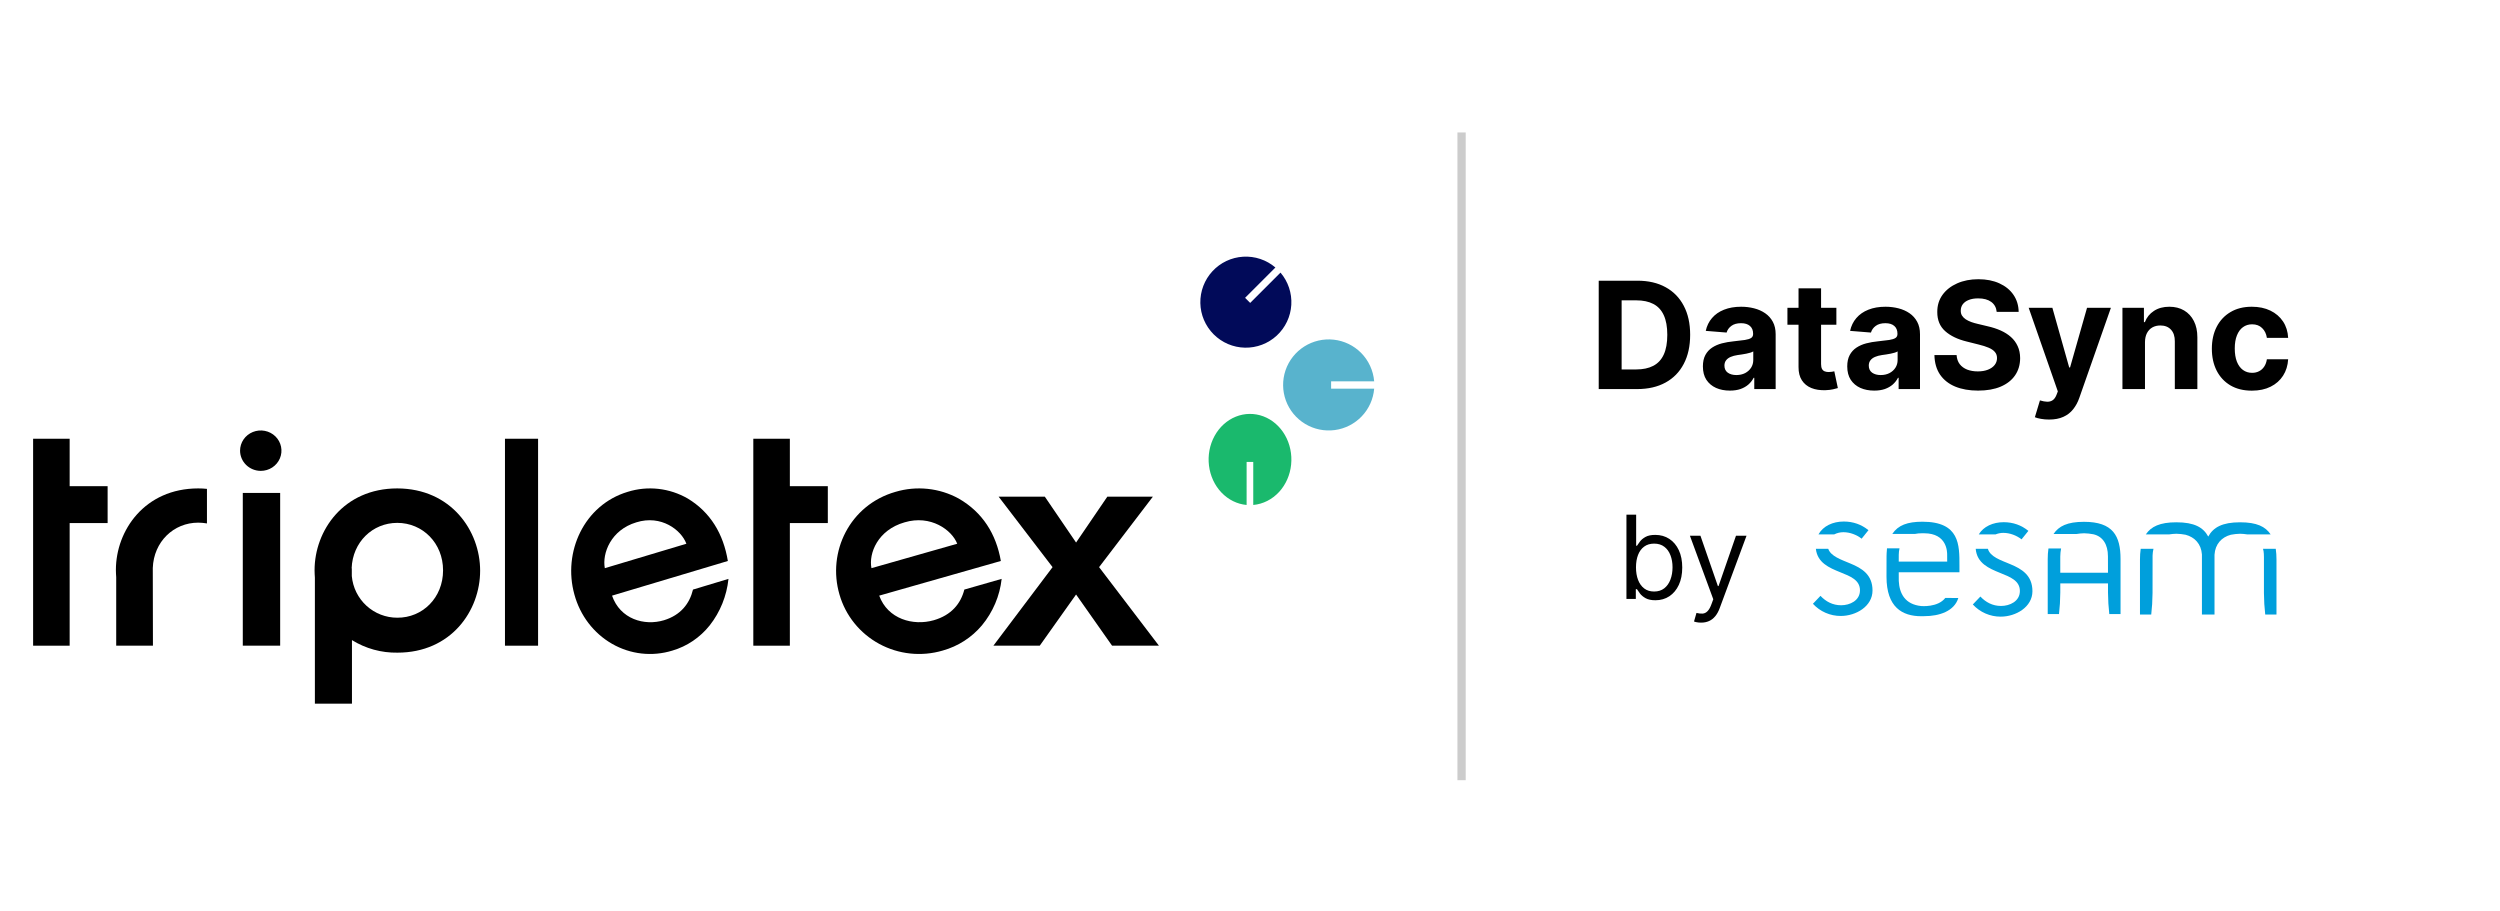
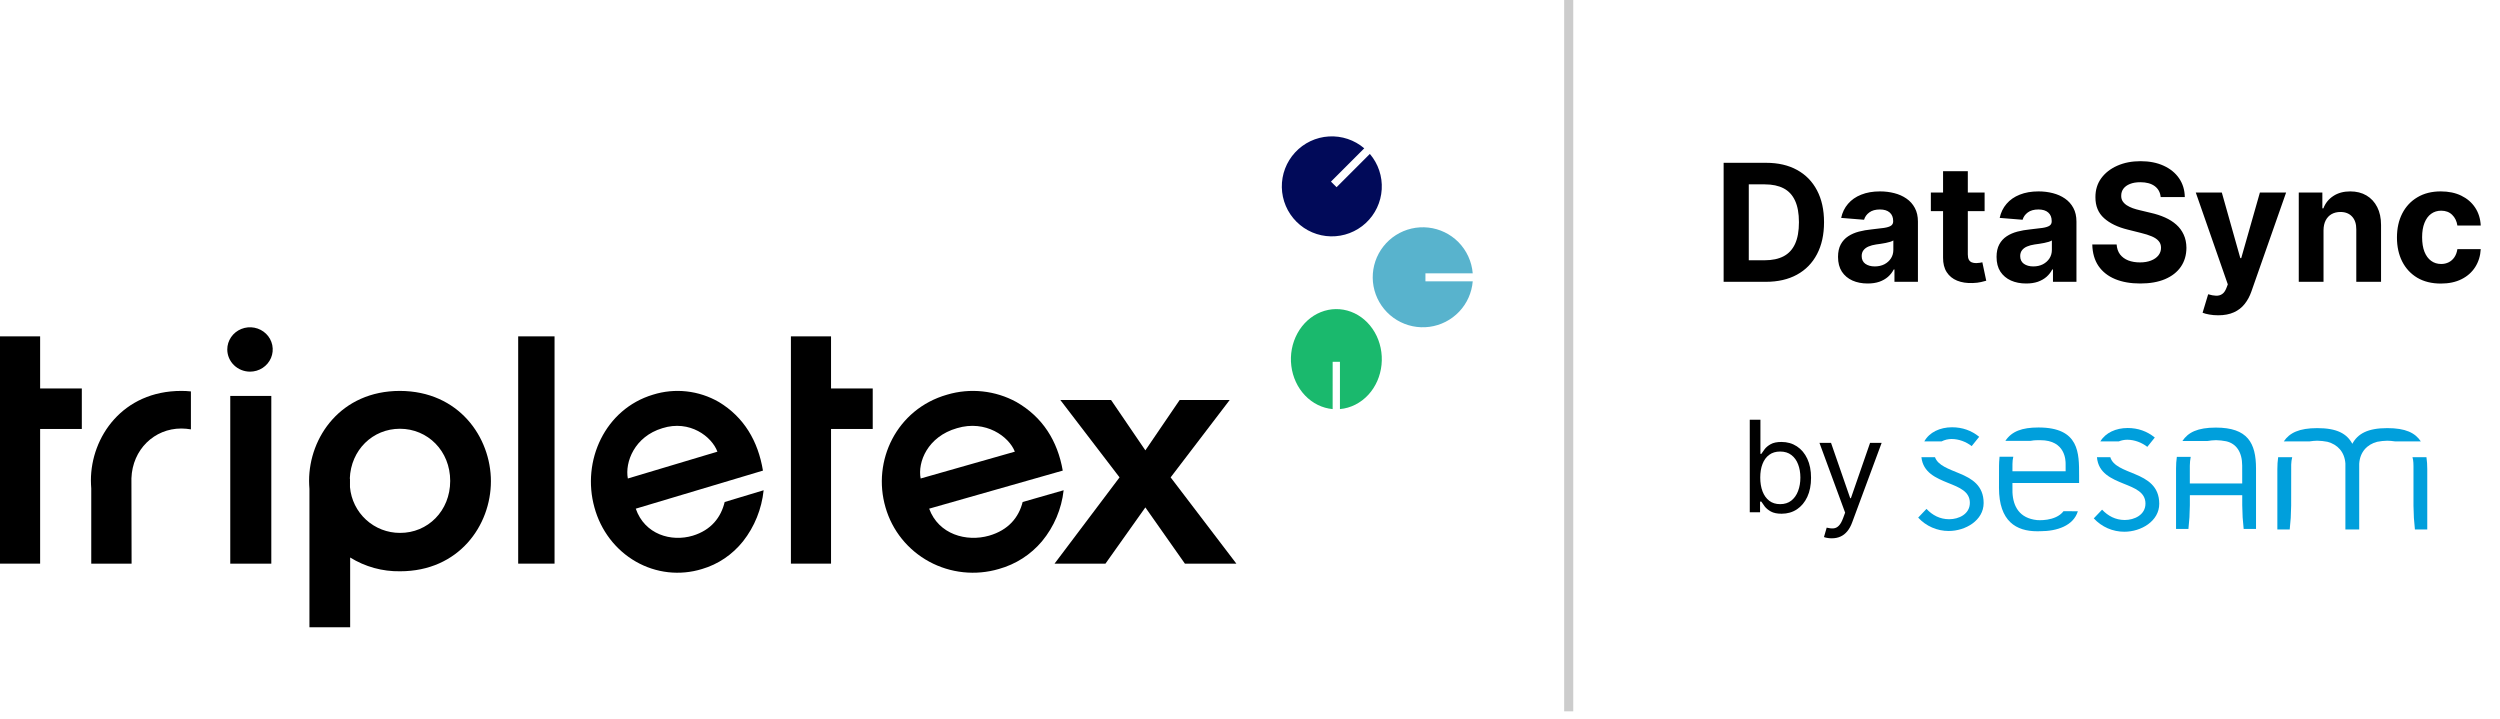
- <svg xmlns="http://www.w3.org/2000/svg" width="302" height="110" viewBox="0 0 302 110" fill="none">
-   <path d="M196.474 72.351V62.169H197.647V65.927H197.747C197.833 65.795 197.952 65.626 198.104 65.42C198.26 65.211 198.482 65.026 198.771 64.863C199.062 64.698 199.457 64.615 199.954 64.615C200.597 64.615 201.164 64.775 201.654 65.097C202.145 65.418 202.528 65.874 202.803 66.464C203.078 67.054 203.215 67.75 203.215 68.552C203.215 69.361 203.078 70.062 202.803 70.655C202.528 71.245 202.146 71.703 201.659 72.027C201.172 72.349 200.61 72.51 199.974 72.51C199.483 72.51 199.091 72.428 198.796 72.266C198.501 72.1 198.274 71.913 198.114 71.704C197.955 71.492 197.833 71.317 197.747 71.177H197.607V72.351H196.474ZM197.627 68.532C197.627 69.109 197.712 69.618 197.881 70.059C198.05 70.496 198.297 70.839 198.622 71.088C198.946 71.333 199.344 71.456 199.815 71.456C200.305 71.456 200.715 71.326 201.043 71.068C201.374 70.806 201.623 70.455 201.788 70.014C201.957 69.57 202.042 69.076 202.042 68.532C202.042 67.996 201.959 67.512 201.793 67.081C201.631 66.647 201.384 66.303 201.053 66.052C200.725 65.796 200.312 65.669 199.815 65.669C199.337 65.669 198.936 65.79 198.612 66.032C198.287 66.27 198.042 66.605 197.876 67.036C197.71 67.463 197.627 67.962 197.627 68.532ZM205.492 75.214C205.293 75.214 205.116 75.198 204.96 75.165C204.805 75.135 204.697 75.105 204.637 75.075L204.935 74.041C205.22 74.114 205.472 74.14 205.691 74.121C205.91 74.101 206.104 74.003 206.273 73.827C206.445 73.655 206.603 73.375 206.745 72.987L206.964 72.39L204.14 64.714H205.413L207.521 70.799H207.6L209.708 64.714H210.981L207.739 73.464C207.594 73.859 207.413 74.185 207.198 74.444C206.982 74.706 206.732 74.899 206.447 75.025C206.165 75.151 205.847 75.214 205.492 75.214Z" fill="black" />
-   <path d="M274.292 64.553C273.661 63.613 272.623 63.093 270.597 63.093C268.443 63.093 267.355 63.711 266.756 64.817C266.159 63.711 265.085 63.093 262.899 63.093C260.907 63.093 259.849 63.613 259.218 64.553H262.051C262.334 64.509 262.62 64.483 262.907 64.477C263.28 64.486 263.652 64.526 264.019 64.597C265.128 64.89 265.903 65.711 265.993 66.98V74.238H267.513V67.015C267.591 65.727 268.371 64.891 269.49 64.597C269.856 64.526 270.229 64.486 270.602 64.478C270.889 64.484 271.175 64.509 271.458 64.554L274.292 64.553Z" fill="#009FDC" />
-   <path d="M258.598 66.294C258.536 66.725 258.507 67.16 258.509 67.596V74.238H259.869L259.981 72.968C259.991 72.883 260.027 71.631 260.027 71.631L260.032 67.099C260.04 66.828 260.077 66.558 260.141 66.294H258.598Z" fill="#009FDC" />
-   <path d="M273.371 66.294C273.492 66.626 273.483 67.279 273.483 67.284V71.631C273.483 71.631 273.518 72.883 273.528 72.968L273.64 74.238H274.999V67.596C275.002 67.16 274.972 66.725 274.91 66.294H273.371Z" fill="#009FDC" />
-   <path d="M241.07 64.553C241.364 64.434 241.679 64.372 241.997 64.371C242.8 64.371 243.602 64.683 244.204 65.153L245.028 64.129C244.182 63.438 243.179 63.081 242.042 63.081C240.756 63.081 239.608 63.599 239.037 64.555L241.07 64.553Z" fill="#009FDC" />
-   <path d="M242.863 68.161C241.646 67.651 240.414 67.261 240.136 66.294H238.665C238.812 68.047 240.263 68.659 241.616 69.209C242.841 69.699 244.001 70.145 244.001 71.393C244.001 72.641 242.775 73.199 241.727 73.199C240.702 73.199 239.877 72.751 239.23 72.062L238.316 73.02C238.745 73.486 239.265 73.858 239.845 74.111C240.425 74.364 241.051 74.494 241.684 74.491C243.512 74.491 245.518 73.332 245.518 71.417C245.516 69.476 244.199 68.718 242.863 68.161Z" fill="#009FDC" />
-   <path d="M221.575 64.553C221.917 64.381 222.295 64.291 222.679 64.29C223.481 64.29 224.283 64.602 224.885 65.073L225.71 64.047C224.863 63.357 223.86 63 222.723 63C221.403 63 220.227 63.548 219.673 64.555L221.575 64.553Z" fill="#009FDC" />
-   <path d="M223.548 68.081C222.367 67.585 221.172 67.202 220.849 66.292H219.356C219.539 67.984 220.967 68.584 222.3 69.126C223.526 69.616 224.684 70.062 224.684 71.31C224.684 72.558 223.458 73.115 222.411 73.115C221.385 73.115 220.561 72.668 219.914 71.978L219 72.937C219.428 73.403 219.948 73.774 220.528 74.027C221.108 74.281 221.734 74.41 222.366 74.408C224.194 74.408 226.2 73.249 226.2 71.334C226.2 69.395 224.886 68.637 223.548 68.081Z" fill="#009FDC" />
-   <path d="M251.746 63.035C249.73 63.035 248.692 63.56 248.064 64.51H250.82C251.131 64.457 251.446 64.426 251.762 64.419C252.136 64.428 252.508 64.468 252.875 64.539C253.997 64.792 254.64 65.74 254.64 67.211L254.644 69.184H248.881V67.228C248.884 66.9 248.917 66.574 248.98 66.253H247.453C247.392 66.679 247.363 67.108 247.365 67.538V74.18H248.727L248.839 72.909C248.849 72.825 248.884 71.572 248.884 71.572V70.473H254.646V71.572C254.646 71.572 254.681 72.825 254.691 72.909L254.803 74.18H256.162V67.538C256.162 64.729 255.244 63.035 251.746 63.035Z" fill="#009FDC" />
-   <path d="M234.993 72.228C234.09 73.405 232.069 73.21 232.069 73.21C230.141 73.005 229.449 71.716 229.372 70.18L229.368 69.129H236.701V68.311C236.701 65.847 236.747 63.023 232.236 63.023C230.426 63.023 229.29 63.44 228.588 64.499H231.327C231.602 64.443 231.881 64.417 232.162 64.42H232.437C235.232 64.42 235.217 66.705 235.217 67.023C235.217 67.064 235.22 67.841 235.22 67.841H229.368L229.371 67.024C229.372 66.76 229.403 66.496 229.462 66.238H227.95C227.908 66.554 227.894 67.184 227.894 67.219C227.894 67.303 227.889 69.671 227.889 69.671C227.889 73.36 229.8 74.439 232.089 74.439C232.207 74.439 232.347 74.433 232.444 74.433C234.273 74.433 236.082 73.829 236.563 72.241L234.993 72.228Z" fill="#009FDC" />
-   <path d="M197.766 47H193.125V33.909H197.804C199.121 33.909 200.255 34.171 201.205 34.695C202.155 35.215 202.886 35.963 203.397 36.939C203.913 37.915 204.171 39.082 204.171 40.442C204.171 41.805 203.913 42.977 203.397 43.957C202.886 44.938 202.151 45.69 201.192 46.214C200.237 46.738 199.095 47 197.766 47ZM195.893 44.629H197.651C198.469 44.629 199.157 44.484 199.715 44.194C200.278 43.9 200.7 43.446 200.981 42.832C201.267 42.215 201.409 41.418 201.409 40.442C201.409 39.474 201.267 38.684 200.981 38.07C200.7 37.457 200.28 37.005 199.722 36.715C199.164 36.425 198.475 36.281 197.657 36.281H195.893V44.629ZM208.97 47.185C208.343 47.185 207.785 47.077 207.295 46.859C206.805 46.638 206.417 46.312 206.131 45.881C205.85 45.447 205.71 44.906 205.71 44.258C205.71 43.712 205.81 43.254 206.01 42.883C206.21 42.513 206.483 42.215 206.828 41.989C207.173 41.763 207.565 41.592 208.004 41.477C208.448 41.362 208.912 41.281 209.398 41.234C209.969 41.175 210.429 41.119 210.779 41.068C211.128 41.013 211.381 40.932 211.539 40.825C211.697 40.719 211.776 40.561 211.776 40.352V40.314C211.776 39.909 211.648 39.596 211.392 39.374C211.141 39.153 210.783 39.042 210.318 39.042C209.828 39.042 209.438 39.151 209.149 39.368C208.859 39.581 208.667 39.849 208.573 40.173L206.055 39.969C206.183 39.372 206.434 38.856 206.809 38.422C207.184 37.983 207.668 37.646 208.26 37.412C208.857 37.173 209.547 37.054 210.331 37.054C210.877 37.054 211.399 37.118 211.897 37.246C212.4 37.374 212.845 37.572 213.233 37.84C213.625 38.109 213.934 38.454 214.16 38.876C214.386 39.293 214.499 39.794 214.499 40.378V47H211.916V45.639H211.84C211.682 45.945 211.471 46.216 211.207 46.45C210.943 46.68 210.625 46.861 210.254 46.994C209.884 47.121 209.455 47.185 208.97 47.185ZM209.749 45.306C210.15 45.306 210.504 45.227 210.81 45.07C211.117 44.908 211.358 44.69 211.533 44.418C211.707 44.145 211.795 43.836 211.795 43.491V42.449C211.71 42.504 211.592 42.555 211.443 42.602C211.298 42.645 211.134 42.685 210.951 42.724C210.768 42.758 210.585 42.79 210.401 42.82C210.218 42.845 210.052 42.869 209.903 42.89C209.583 42.937 209.304 43.011 209.065 43.114C208.827 43.216 208.641 43.354 208.509 43.529C208.377 43.7 208.311 43.913 208.311 44.168C208.311 44.539 208.445 44.822 208.714 45.019C208.987 45.21 209.332 45.306 209.749 45.306ZM221.834 37.182V39.227H215.921V37.182H221.834ZM217.263 34.83H219.986V43.983C219.986 44.234 220.025 44.43 220.101 44.571C220.178 44.707 220.285 44.803 220.421 44.859C220.562 44.914 220.723 44.942 220.907 44.942C221.035 44.942 221.162 44.931 221.29 44.91C221.418 44.884 221.516 44.865 221.584 44.852L222.013 46.879C221.876 46.921 221.684 46.97 221.437 47.026C221.19 47.085 220.89 47.121 220.536 47.134C219.88 47.16 219.304 47.072 218.81 46.872C218.32 46.672 217.939 46.361 217.666 45.939C217.393 45.517 217.259 44.984 217.263 44.341V34.83ZM226.407 47.185C225.781 47.185 225.222 47.077 224.732 46.859C224.242 46.638 223.855 46.312 223.569 45.881C223.288 45.447 223.147 44.906 223.147 44.258C223.147 43.712 223.247 43.254 223.448 42.883C223.648 42.513 223.921 42.215 224.266 41.989C224.611 41.763 225.003 41.592 225.442 41.477C225.885 41.362 226.35 41.281 226.835 41.234C227.406 41.175 227.867 41.119 228.216 41.068C228.565 41.013 228.819 40.932 228.977 40.825C229.134 40.719 229.213 40.561 229.213 40.352V40.314C229.213 39.909 229.085 39.596 228.83 39.374C228.578 39.153 228.22 39.042 227.756 39.042C227.266 39.042 226.876 39.151 226.586 39.368C226.296 39.581 226.105 39.849 226.011 40.173L223.492 39.969C223.62 39.372 223.872 38.856 224.247 38.422C224.622 37.983 225.105 37.646 225.698 37.412C226.294 37.173 226.984 37.054 227.769 37.054C228.314 37.054 228.836 37.118 229.335 37.246C229.837 37.374 230.283 37.572 230.671 37.84C231.063 38.109 231.372 38.454 231.597 38.876C231.823 39.293 231.936 39.794 231.936 40.378V47H229.354V45.639H229.277C229.119 45.945 228.908 46.216 228.644 46.45C228.38 46.68 228.063 46.861 227.692 46.994C227.321 47.121 226.893 47.185 226.407 47.185ZM227.187 45.306C227.587 45.306 227.941 45.227 228.248 45.07C228.555 44.908 228.796 44.69 228.97 44.418C229.145 44.145 229.232 43.836 229.232 43.491V42.449C229.147 42.504 229.03 42.555 228.881 42.602C228.736 42.645 228.572 42.685 228.389 42.724C228.205 42.758 228.022 42.79 227.839 42.82C227.656 42.845 227.489 42.869 227.34 42.89C227.021 42.937 226.742 43.011 226.503 43.114C226.264 43.216 226.079 43.354 225.947 43.529C225.815 43.7 225.749 43.913 225.749 44.168C225.749 44.539 225.883 44.822 226.151 45.019C226.424 45.21 226.769 45.306 227.187 45.306ZM241.201 37.674C241.15 37.158 240.931 36.758 240.543 36.472C240.155 36.187 239.629 36.044 238.964 36.044C238.513 36.044 238.131 36.108 237.82 36.236C237.509 36.359 237.27 36.532 237.104 36.754C236.942 36.975 236.861 37.227 236.861 37.508C236.853 37.742 236.902 37.947 237.008 38.121C237.119 38.296 237.27 38.447 237.462 38.575C237.654 38.699 237.875 38.807 238.127 38.901C238.378 38.991 238.647 39.068 238.932 39.131L240.108 39.413C240.679 39.541 241.204 39.711 241.681 39.924C242.158 40.137 242.571 40.399 242.921 40.71C243.27 41.021 243.541 41.388 243.733 41.81C243.929 42.231 244.029 42.715 244.033 43.261C244.029 44.062 243.824 44.756 243.419 45.344C243.019 45.928 242.439 46.382 241.681 46.706C240.927 47.026 240.017 47.185 238.951 47.185C237.895 47.185 236.974 47.023 236.19 46.7C235.41 46.376 234.801 45.896 234.362 45.261C233.927 44.622 233.699 43.832 233.678 42.89H236.356C236.386 43.329 236.512 43.695 236.733 43.989C236.959 44.279 237.26 44.499 237.635 44.648C238.014 44.793 238.442 44.865 238.919 44.865C239.388 44.865 239.795 44.797 240.14 44.66C240.49 44.524 240.76 44.334 240.952 44.092C241.144 43.849 241.24 43.57 241.24 43.254C241.24 42.96 241.152 42.713 240.978 42.513C240.807 42.312 240.556 42.142 240.223 42.001C239.895 41.861 239.493 41.733 239.015 41.618L237.59 41.26C236.486 40.992 235.615 40.572 234.976 40.001C234.336 39.43 234.019 38.66 234.023 37.693C234.019 36.901 234.23 36.208 234.656 35.616C235.086 35.023 235.677 34.561 236.427 34.229C237.177 33.896 238.029 33.73 238.983 33.73C239.955 33.73 240.803 33.896 241.527 34.229C242.256 34.561 242.823 35.023 243.228 35.616C243.633 36.208 243.841 36.894 243.854 37.674H241.201ZM247.525 50.682C247.18 50.682 246.856 50.654 246.553 50.599C246.255 50.548 246.008 50.481 245.812 50.401L246.425 48.368C246.745 48.466 247.033 48.519 247.288 48.528C247.548 48.536 247.772 48.477 247.959 48.349C248.151 48.221 248.307 48.004 248.426 47.697L248.586 47.281L245.064 37.182H247.927L249.96 44.392H250.062L252.114 37.182H254.997L251.181 48.061C250.998 48.59 250.749 49.05 250.433 49.442C250.122 49.838 249.728 50.143 249.251 50.356C248.773 50.573 248.198 50.682 247.525 50.682ZM259.114 41.324V47H256.391V37.182H258.986V38.914H259.101C259.318 38.343 259.682 37.891 260.194 37.559C260.705 37.222 261.325 37.054 262.054 37.054C262.736 37.054 263.33 37.203 263.837 37.501C264.344 37.8 264.739 38.226 265.02 38.78C265.301 39.33 265.442 39.986 265.442 40.749V47H262.719V41.234C262.723 40.633 262.57 40.165 262.258 39.828C261.947 39.487 261.519 39.317 260.974 39.317C260.607 39.317 260.283 39.396 260.002 39.553C259.725 39.711 259.508 39.941 259.35 40.244C259.197 40.542 259.118 40.902 259.114 41.324ZM272.024 47.192C271.018 47.192 270.153 46.979 269.429 46.553C268.709 46.122 268.155 45.526 267.767 44.763C267.383 44 267.192 43.122 267.192 42.129C267.192 41.124 267.385 40.242 267.773 39.483C268.165 38.72 268.721 38.126 269.442 37.7C270.162 37.269 271.018 37.054 272.011 37.054C272.868 37.054 273.618 37.209 274.261 37.521C274.905 37.832 275.414 38.269 275.789 38.831C276.164 39.394 276.37 40.054 276.409 40.812H273.839C273.767 40.322 273.575 39.928 273.264 39.63C272.957 39.327 272.554 39.176 272.056 39.176C271.634 39.176 271.265 39.291 270.95 39.521C270.639 39.747 270.396 40.077 270.221 40.512C270.047 40.947 269.959 41.473 269.959 42.091C269.959 42.717 270.044 43.25 270.215 43.689C270.39 44.128 270.635 44.462 270.95 44.693C271.265 44.923 271.634 45.038 272.056 45.038C272.367 45.038 272.646 44.974 272.893 44.846C273.145 44.718 273.351 44.533 273.513 44.29C273.679 44.043 273.788 43.746 273.839 43.401H276.409C276.366 44.151 276.162 44.812 275.795 45.383C275.433 45.95 274.932 46.393 274.293 46.712C273.654 47.032 272.897 47.192 272.024 47.192Z" fill="black" />
-   <line x1="176.557" y1="16" x2="176.557" y2="94.247" stroke="black" stroke-opacity="0.2" />
-   <path d="M87.925 67.767C87.387 64.507 85.829 61.883 83.082 60.224C81.986 59.592 80.779 59.195 79.533 59.056C78.287 58.917 77.027 59.038 75.827 59.414C70.557 60.996 67.96 66.688 69.388 71.819C69.73 73.077 70.309 74.251 71.091 75.274C71.874 76.297 72.844 77.148 73.945 77.778C75.046 78.408 76.257 78.804 77.507 78.944C78.757 79.083 80.021 78.963 81.225 78.591C82.992 78.074 84.565 77.011 85.736 75.542C86.998 73.939 87.785 71.988 88 69.928L83.714 71.221C83.305 72.919 82.229 74.308 80.206 74.925C77.831 75.639 74.918 74.79 73.934 71.954L87.925 67.767ZM73.062 68.636C72.728 66.841 73.785 64.025 76.866 63.099C79.872 62.153 82.303 64.025 82.915 65.684L73.062 68.636Z" fill="black" />
-   <path d="M120.902 67.766C120.336 64.506 118.697 61.883 115.809 60.224C114.656 59.592 113.388 59.195 112.077 59.056C110.767 58.917 109.441 59.038 108.179 59.414C102.637 60.996 99.906 66.686 101.408 71.817C101.769 73.076 102.38 74.251 103.204 75.275C104.028 76.298 105.05 77.15 106.21 77.78C107.371 78.41 108.646 78.806 109.962 78.944C111.278 79.083 112.609 78.962 113.877 78.588C115.734 78.071 117.388 77.008 118.619 75.54C119.946 73.937 120.773 71.987 121 69.927L116.492 71.22C116.063 72.918 114.931 74.306 112.804 74.923C110.306 75.637 107.243 74.788 106.208 71.953L120.902 67.766ZM105.272 68.634C104.92 66.84 106.032 64.024 109.272 63.098C112.433 62.153 114.989 64.024 115.633 65.683L105.272 68.634Z" fill="black" />
-   <path d="M120 78H125.601L129.99 71.815L134.339 78H140L132.77 68.511L139.265 60H133.763L129.99 65.539L126.216 60H120.636L127.15 68.511L120 78Z" fill="black" />
-   <path d="M58 68.939C58 73.775 54.498 78.841 48.01 78.841C46.072 78.873 44.165 78.347 42.517 77.325V85H38.038V69.784C38.019 69.496 38 69.208 38 68.92V68.882C38 64.085 41.502 59 47.99 59C54.497 59.019 58 64.123 58 68.939ZM53.522 68.901C53.522 65.6 51.053 63.163 47.99 63.163C45.005 63.163 42.593 65.485 42.478 68.651H42.498V69.591C42.621 70.966 43.253 72.244 44.27 73.175C45.287 74.105 46.614 74.621 47.99 74.619C51.053 74.638 53.522 72.201 53.522 68.901Z" fill="black" />
-   <path d="M64.692 53H61V78H65V74.046V53H64.692Z" fill="black" />
-   <path d="M29.329 59.55H33.844V78H29.329V59.55ZM31.5 56.882C31.994 56.882 32.478 56.739 32.889 56.471C33.3 56.202 33.62 55.821 33.81 55.375C33.999 54.929 34.048 54.438 33.952 53.965C33.855 53.491 33.617 53.056 33.268 52.715C32.918 52.373 32.473 52.141 31.988 52.047C31.503 51.953 31 52.001 30.543 52.186C30.087 52.371 29.696 52.683 29.421 53.085C29.147 53.486 29 53.958 29 54.441C29.002 55.088 29.266 55.708 29.734 56.165C30.203 56.623 30.837 56.88 31.5 56.882Z" fill="black" />
-   <path d="M18.457 68.613C18.569 65.441 20.976 63.136 23.947 63.136C24.3 63.139 24.652 63.17 25 63.23V59.056C24.65 59.018 24.299 58.999 23.947 59C17.479 59 14 64.081 14 68.84V68.878C14 69.161 14.019 69.444 14.038 69.728V78H18.475L18.457 68.613Z" fill="black" />
-   <path d="M13 58.731H8.414V53H4V78H8.414V63.187H13V58.731Z" fill="black" />
-   <path d="M100 58.731H95.414V53H91V78H95.414V63.187H100V58.731Z" fill="black" />
-   <path d="M160.798 46.95V46.067H166C165.893 44.769 165.333 43.55 164.416 42.622C163.531 41.733 162.368 41.173 161.12 41.034C159.871 40.895 158.613 41.186 157.552 41.859C156.494 42.532 155.695 43.545 155.291 44.733C154.889 45.92 154.903 47.209 155.334 48.387C155.766 49.565 156.586 50.56 157.662 51.208C158.736 51.856 160.001 52.118 161.246 51.951C162.49 51.783 163.64 51.196 164.505 50.286C165.37 49.377 165.897 48.2 166 46.95L160.798 46.95Z" fill="#58B3CD" />
-   <path d="M150.592 55.799H151.393V61C152.574 60.894 153.682 60.333 154.525 59.416C155.334 58.531 155.843 57.368 155.969 56.12C156.095 54.871 155.831 53.613 155.219 52.553C154.608 51.493 153.686 50.696 152.607 50.292C151.527 49.889 150.355 49.904 149.285 50.334C148.214 50.765 147.308 51.587 146.72 52.662C146.13 53.737 145.892 55.001 146.045 56.246C146.198 57.491 146.731 58.641 147.558 59.505C148.385 60.37 149.455 60.897 150.591 61L150.592 55.799Z" fill="#1AB96D" />
-   <path d="M151.022 36.593L150.407 35.977L154.068 32.315C152.988 31.393 151.592 30.925 150.173 31.01C148.754 31.094 147.424 31.724 146.461 32.768C145.497 33.812 144.974 35.188 145.001 36.609C145.029 38.03 145.606 39.384 146.612 40.389C147.616 41.394 148.97 41.971 150.391 41.999C151.812 42.027 153.188 41.504 154.232 40.54C155.275 39.576 155.905 38.245 155.99 36.827C156.074 35.408 155.607 34.012 154.684 32.931L151.022 36.593Z" fill="#010A59" />
+ <svg xmlns="http://www.w3.org/2000/svg" width="275" height="79" viewBox="0 0 275 79" fill="none">
+   <path d="M192.474 56.351V46.169H193.647V49.927H193.747C193.833 49.795 193.952 49.626 194.104 49.42C194.26 49.211 194.482 49.026 194.771 48.863C195.062 48.698 195.457 48.615 195.954 48.615C196.597 48.615 197.164 48.776 197.654 49.097C198.145 49.419 198.528 49.874 198.803 50.464C199.078 51.054 199.215 51.75 199.215 52.552C199.215 53.361 199.078 54.062 198.803 54.655C198.528 55.245 198.146 55.703 197.659 56.027C197.172 56.349 196.61 56.51 195.974 56.51C195.483 56.51 195.091 56.428 194.796 56.266C194.501 56.1 194.274 55.913 194.114 55.704C193.955 55.492 193.833 55.316 193.747 55.177H193.607V56.351H192.474ZM193.627 52.532C193.627 53.109 193.712 53.618 193.881 54.059C194.05 54.496 194.297 54.839 194.622 55.088C194.946 55.333 195.344 55.456 195.815 55.456C196.305 55.456 196.715 55.326 197.043 55.068C197.374 54.806 197.623 54.455 197.788 54.014C197.957 53.57 198.042 53.076 198.042 52.532C198.042 51.995 197.959 51.512 197.793 51.081C197.631 50.647 197.384 50.303 197.053 50.052C196.725 49.796 196.312 49.669 195.815 49.669C195.337 49.669 194.936 49.79 194.612 50.032C194.287 50.27 194.042 50.605 193.876 51.036C193.71 51.464 193.627 51.962 193.627 52.532ZM201.492 59.214C201.293 59.214 201.116 59.198 200.96 59.164C200.805 59.135 200.697 59.105 200.637 59.075L200.935 58.041C201.22 58.114 201.472 58.14 201.691 58.12C201.91 58.101 202.104 58.003 202.273 57.827C202.445 57.655 202.603 57.375 202.745 56.987L202.964 56.39L200.14 48.714H201.413L203.521 54.799H203.6L205.708 48.714H206.981L203.739 57.464C203.594 57.859 203.413 58.185 203.198 58.444C202.982 58.706 202.732 58.899 202.447 59.025C202.165 59.151 201.847 59.214 201.492 59.214Z" fill="black" />
+   <path d="M266.292 48.553C265.661 47.613 264.623 47.093 262.597 47.093C260.443 47.093 259.355 47.711 258.756 48.817C258.159 47.711 257.085 47.093 254.899 47.093C252.907 47.093 251.849 47.613 251.218 48.553H254.051C254.334 48.509 254.62 48.483 254.907 48.477C255.28 48.486 255.652 48.526 256.019 48.597C257.128 48.89 257.903 49.711 257.993 50.98V58.238H259.513V51.015C259.591 49.727 260.371 48.891 261.49 48.597C261.856 48.526 262.229 48.486 262.602 48.478C262.889 48.484 263.175 48.509 263.458 48.554L266.292 48.553Z" fill="#009FDC" />
+   <path d="M250.598 50.294C250.536 50.725 250.507 51.16 250.509 51.596V58.238H251.869L251.981 56.968C251.991 56.883 252.027 55.631 252.027 55.631L252.032 51.099C252.04 50.828 252.077 50.558 252.141 50.294H250.598Z" fill="#009FDC" />
+   <path d="M265.371 50.294C265.492 50.626 265.483 51.279 265.483 51.284V55.631C265.483 55.631 265.518 56.883 265.528 56.968L265.64 58.238H266.999V51.596C267.002 51.16 266.972 50.725 266.91 50.294H265.371Z" fill="#009FDC" />
+   <path d="M233.07 48.553C233.364 48.434 233.679 48.372 233.997 48.371C234.8 48.371 235.602 48.684 236.204 49.154L237.028 48.129C236.182 47.438 235.179 47.081 234.042 47.081C232.756 47.081 231.608 47.599 231.037 48.556L233.07 48.553Z" fill="#009FDC" />
+   <path d="M234.863 52.161C233.646 51.651 232.414 51.261 232.136 50.294H230.665C230.812 52.047 232.263 52.659 233.616 53.209C234.841 53.699 236.001 54.145 236.001 55.393C236.001 56.641 234.775 57.199 233.727 57.199C232.702 57.199 231.877 56.751 231.23 56.062L230.316 57.02C230.745 57.486 231.265 57.858 231.845 58.111C232.425 58.364 233.051 58.494 233.684 58.491C235.512 58.491 237.518 57.332 237.518 55.417C237.516 53.476 236.199 52.718 234.863 52.161Z" fill="#009FDC" />
+   <path d="M213.575 48.553C213.917 48.381 214.295 48.291 214.679 48.291C215.481 48.291 216.283 48.602 216.885 49.073L217.71 48.047C216.863 47.357 215.86 47 214.723 47C213.403 47 212.227 47.548 211.673 48.556L213.575 48.553Z" fill="#009FDC" />
+   <path d="M215.548 52.081C214.367 51.585 213.172 51.202 212.849 50.292H211.356C211.539 51.984 212.967 52.584 214.3 53.126C215.526 53.616 216.684 54.062 216.684 55.31C216.684 56.558 215.458 57.115 214.411 57.115C213.385 57.115 212.561 56.668 211.914 55.978L211 56.937C211.428 57.403 211.948 57.774 212.528 58.027C213.108 58.281 213.734 58.41 214.366 58.408C216.194 58.408 218.2 57.249 218.2 55.334C218.2 53.395 216.886 52.637 215.548 52.081Z" fill="#009FDC" />
+   <path d="M243.746 47.035C241.73 47.035 240.692 47.56 240.064 48.51H242.82C243.131 48.457 243.446 48.426 243.762 48.419C244.136 48.428 244.508 48.468 244.875 48.539C245.997 48.792 246.64 49.74 246.64 51.211L246.644 53.184H240.881V51.228C240.884 50.9 240.917 50.574 240.98 50.253H239.453C239.392 50.679 239.363 51.108 239.365 51.538V58.18H240.727L240.839 56.909C240.849 56.825 240.884 55.572 240.884 55.572V54.473H246.646V55.572C246.646 55.572 246.681 56.825 246.691 56.909L246.803 58.18H248.162V51.538C248.162 48.729 247.244 47.035 243.746 47.035Z" fill="#009FDC" />
+   <path d="M226.993 56.228C226.09 57.405 224.069 57.21 224.069 57.21C222.141 57.005 221.449 55.716 221.372 54.18L221.368 53.129H228.701V52.311C228.701 49.847 228.747 47.023 224.236 47.023C222.426 47.023 221.29 47.44 220.588 48.499H223.327C223.602 48.443 223.881 48.417 224.162 48.42H224.437C227.232 48.42 227.217 50.705 227.217 51.023C227.217 51.064 227.22 51.841 227.22 51.841H221.368L221.371 51.024C221.372 50.76 221.403 50.496 221.462 50.238H219.95C219.908 50.554 219.894 51.184 219.894 51.219C219.894 51.303 219.889 53.671 219.889 53.671C219.889 57.36 221.8 58.439 224.089 58.439C224.207 58.439 224.347 58.433 224.444 58.433C226.273 58.433 228.082 57.829 228.563 56.241L226.993 56.228Z" fill="#009FDC" />
+   <path d="M194.239 31H189.599V17.909H194.278C195.594 17.909 196.728 18.171 197.678 18.695C198.629 19.215 199.359 19.963 199.871 20.939C200.386 21.915 200.644 23.082 200.644 24.442C200.644 25.805 200.386 26.977 199.871 27.957C199.359 28.938 198.624 29.69 197.665 30.214C196.711 30.738 195.569 31 194.239 31ZM192.366 28.629H194.124C194.942 28.629 195.631 28.484 196.189 28.194C196.751 27.9 197.173 27.446 197.455 26.832C197.74 26.215 197.883 25.418 197.883 24.442C197.883 23.474 197.74 22.684 197.455 22.07C197.173 21.457 196.754 21.005 196.195 20.715C195.637 20.425 194.949 20.28 194.131 20.28H192.366V28.629ZM205.443 31.185C204.817 31.185 204.258 31.077 203.768 30.859C203.278 30.638 202.89 30.312 202.605 29.881C202.324 29.447 202.183 28.905 202.183 28.258C202.183 27.712 202.283 27.254 202.483 26.884C202.684 26.513 202.956 26.215 203.302 25.989C203.647 25.763 204.039 25.592 204.478 25.477C204.921 25.362 205.385 25.281 205.871 25.234C206.442 25.175 206.903 25.119 207.252 25.068C207.601 25.013 207.855 24.932 208.013 24.825C208.17 24.719 208.249 24.561 208.249 24.352V24.314C208.249 23.909 208.121 23.596 207.866 23.374C207.614 23.153 207.256 23.042 206.792 23.042C206.302 23.042 205.912 23.151 205.622 23.368C205.332 23.581 205.14 23.849 205.047 24.173L202.528 23.969C202.656 23.372 202.907 22.857 203.282 22.422C203.657 21.983 204.141 21.646 204.733 21.412C205.33 21.173 206.02 21.054 206.805 21.054C207.35 21.054 207.872 21.118 208.371 21.246C208.873 21.374 209.319 21.572 209.706 21.84C210.099 22.109 210.407 22.454 210.633 22.876C210.859 23.293 210.972 23.794 210.972 24.378V31H208.39V29.639H208.313C208.155 29.945 207.944 30.216 207.68 30.45C207.416 30.68 207.099 30.861 206.728 30.994C206.357 31.121 205.929 31.185 205.443 31.185ZM206.223 29.306C206.623 29.306 206.977 29.227 207.284 29.07C207.591 28.908 207.831 28.69 208.006 28.418C208.181 28.145 208.268 27.836 208.268 27.491V26.449C208.183 26.504 208.066 26.555 207.917 26.602C207.772 26.645 207.608 26.685 207.425 26.724C207.241 26.758 207.058 26.79 206.875 26.82C206.692 26.845 206.525 26.869 206.376 26.89C206.057 26.937 205.778 27.011 205.539 27.114C205.3 27.216 205.115 27.354 204.983 27.529C204.851 27.7 204.785 27.913 204.785 28.168C204.785 28.539 204.919 28.822 205.187 29.018C205.46 29.21 205.805 29.306 206.223 29.306ZM218.307 21.182V23.227H212.394V21.182H218.307ZM213.737 18.829H216.46V27.983C216.46 28.234 216.498 28.43 216.575 28.571C216.651 28.707 216.758 28.803 216.894 28.859C217.035 28.914 217.197 28.942 217.38 28.942C217.508 28.942 217.636 28.931 217.764 28.91C217.892 28.884 217.99 28.865 218.058 28.852L218.486 30.879C218.35 30.921 218.158 30.97 217.911 31.026C217.664 31.085 217.363 31.121 217.009 31.134C216.353 31.16 215.778 31.072 215.284 30.872C214.794 30.672 214.412 30.361 214.139 29.939C213.867 29.517 213.732 28.984 213.737 28.341V18.829ZM222.881 31.185C222.254 31.185 221.696 31.077 221.206 30.859C220.716 30.638 220.328 30.312 220.042 29.881C219.761 29.447 219.621 28.905 219.621 28.258C219.621 27.712 219.721 27.254 219.921 26.884C220.121 26.513 220.394 26.215 220.739 25.989C221.084 25.763 221.476 25.592 221.915 25.477C222.358 25.362 222.823 25.281 223.309 25.234C223.88 25.175 224.34 25.119 224.689 25.068C225.039 25.013 225.292 24.932 225.45 24.825C225.608 24.719 225.687 24.561 225.687 24.352V24.314C225.687 23.909 225.559 23.596 225.303 23.374C225.052 23.153 224.694 23.042 224.229 23.042C223.739 23.042 223.349 23.151 223.059 23.368C222.77 23.581 222.578 23.849 222.484 24.173L219.966 23.969C220.094 23.372 220.345 22.857 220.72 22.422C221.095 21.983 221.579 21.646 222.171 21.412C222.768 21.173 223.458 21.054 224.242 21.054C224.787 21.054 225.309 21.118 225.808 21.246C226.311 21.374 226.756 21.572 227.144 21.84C227.536 22.109 227.845 22.454 228.071 22.876C228.297 23.293 228.41 23.794 228.41 24.378V31H225.827V29.639H225.751C225.593 29.945 225.382 30.216 225.118 30.45C224.854 30.68 224.536 30.861 224.165 30.994C223.795 31.121 223.366 31.185 222.881 31.185ZM223.66 29.306C224.061 29.306 224.415 29.227 224.721 29.07C225.028 28.908 225.269 28.69 225.444 28.418C225.618 28.145 225.706 27.836 225.706 27.491V26.449C225.621 26.504 225.503 26.555 225.354 26.602C225.209 26.645 225.045 26.685 224.862 26.724C224.679 26.758 224.496 26.79 224.312 26.82C224.129 26.845 223.963 26.869 223.814 26.89C223.494 26.937 223.215 27.011 222.976 27.114C222.738 27.216 222.552 27.354 222.42 27.529C222.288 27.7 222.222 27.913 222.222 28.168C222.222 28.539 222.356 28.822 222.625 29.018C222.898 29.21 223.243 29.306 223.66 29.306ZM237.675 21.674C237.624 21.158 237.404 20.758 237.017 20.472C236.629 20.187 236.102 20.044 235.438 20.044C234.986 20.044 234.605 20.108 234.294 20.236C233.982 20.359 233.744 20.532 233.578 20.754C233.416 20.975 233.335 21.227 233.335 21.508C233.326 21.742 233.375 21.947 233.482 22.121C233.593 22.296 233.744 22.447 233.936 22.575C234.127 22.699 234.349 22.808 234.6 22.901C234.852 22.991 235.12 23.067 235.406 23.131L236.582 23.413C237.153 23.541 237.677 23.711 238.154 23.924C238.632 24.137 239.045 24.399 239.394 24.71C239.744 25.021 240.014 25.388 240.206 25.81C240.402 26.232 240.502 26.715 240.507 27.261C240.502 28.062 240.298 28.756 239.893 29.345C239.492 29.928 238.913 30.382 238.154 30.706C237.4 31.026 236.49 31.185 235.425 31.185C234.368 31.185 233.448 31.023 232.664 30.7C231.884 30.376 231.274 29.896 230.835 29.261C230.401 28.622 230.173 27.832 230.151 26.89H232.83C232.86 27.329 232.985 27.695 233.207 27.989C233.433 28.279 233.733 28.499 234.108 28.648C234.487 28.793 234.916 28.865 235.393 28.865C235.862 28.865 236.269 28.797 236.614 28.66C236.963 28.524 237.234 28.334 237.426 28.092C237.617 27.849 237.713 27.57 237.713 27.254C237.713 26.96 237.626 26.713 237.451 26.513C237.281 26.312 237.029 26.142 236.697 26.001C236.369 25.861 235.966 25.733 235.489 25.618L234.063 25.26C232.96 24.991 232.088 24.572 231.449 24.001C230.81 23.43 230.492 22.66 230.497 21.693C230.492 20.901 230.703 20.208 231.129 19.616C231.56 19.023 232.15 18.561 232.9 18.229C233.65 17.896 234.502 17.73 235.457 17.73C236.428 17.73 237.276 17.896 238.001 18.229C238.73 18.561 239.296 19.023 239.701 19.616C240.106 20.208 240.315 20.894 240.328 21.674H237.675ZM243.998 34.682C243.653 34.682 243.329 34.654 243.027 34.599C242.728 34.548 242.481 34.481 242.285 34.401L242.899 32.368C243.218 32.466 243.506 32.519 243.762 32.528C244.022 32.536 244.245 32.477 244.433 32.349C244.625 32.221 244.78 32.004 244.9 31.697L245.059 31.281L241.537 21.182H244.401L246.434 28.392H246.536L248.588 21.182H251.471L247.654 32.061C247.471 32.59 247.222 33.05 246.907 33.442C246.596 33.838 246.201 34.143 245.724 34.356C245.247 34.573 244.672 34.682 243.998 34.682ZM255.587 25.324V31H252.864V21.182H255.459V22.914H255.574C255.792 22.343 256.156 21.891 256.667 21.559C257.179 21.222 257.799 21.054 258.527 21.054C259.209 21.054 259.804 21.203 260.311 21.501C260.818 21.8 261.212 22.226 261.493 22.78C261.775 23.329 261.915 23.986 261.915 24.749V31H259.192V25.234C259.196 24.634 259.043 24.165 258.732 23.828C258.421 23.487 257.993 23.317 257.447 23.317C257.081 23.317 256.757 23.396 256.475 23.553C256.199 23.711 255.981 23.941 255.824 24.244C255.67 24.542 255.591 24.902 255.587 25.324ZM268.497 31.192C267.492 31.192 266.627 30.979 265.902 30.553C265.182 30.122 264.628 29.526 264.24 28.763C263.857 28 263.665 27.122 263.665 26.129C263.665 25.124 263.859 24.241 264.247 23.483C264.639 22.72 265.195 22.126 265.915 21.7C266.635 21.269 267.492 21.054 268.485 21.054C269.341 21.054 270.091 21.209 270.735 21.521C271.378 21.832 271.887 22.268 272.262 22.831C272.637 23.393 272.844 24.054 272.882 24.812H270.313C270.24 24.322 270.048 23.928 269.737 23.63C269.431 23.327 269.028 23.176 268.529 23.176C268.107 23.176 267.739 23.291 267.423 23.521C267.112 23.747 266.869 24.077 266.695 24.512C266.52 24.947 266.433 25.473 266.433 26.091C266.433 26.717 266.518 27.25 266.688 27.689C266.863 28.128 267.108 28.462 267.423 28.692C267.739 28.923 268.107 29.038 268.529 29.038C268.84 29.038 269.119 28.974 269.367 28.846C269.618 28.718 269.825 28.533 269.987 28.29C270.153 28.043 270.262 27.746 270.313 27.401H272.882C272.84 28.151 272.635 28.812 272.269 29.383C271.906 29.95 271.406 30.393 270.767 30.712C270.127 31.032 269.371 31.192 268.497 31.192Z" fill="black" />
+   <line x1="172.557" y1="1.78753e-08" x2="172.557" y2="78.247" stroke="black" stroke-opacity="0.2" />
+   <path d="M83.925 51.767C83.387 48.507 81.829 45.883 79.082 44.224C77.986 43.592 76.779 43.195 75.533 43.056C74.287 42.917 73.027 43.038 71.827 43.414C66.557 44.996 63.96 50.688 65.388 55.819C65.73 57.077 66.309 58.251 67.091 59.274C67.874 60.297 68.844 61.148 69.945 61.778C71.046 62.408 72.257 62.804 73.507 62.944C74.757 63.083 76.021 62.963 77.225 62.591C78.992 62.074 80.565 61.011 81.736 59.542C82.998 57.939 83.785 55.988 84 53.928L79.714 55.221C79.305 56.919 78.229 58.308 76.206 58.925C73.831 59.639 70.918 58.79 69.934 55.954L83.925 51.767ZM69.062 52.636C68.728 50.842 69.785 48.025 72.866 47.099C75.872 46.153 78.303 48.025 78.915 49.684L69.062 52.636Z" fill="black" />
+   <path d="M116.902 51.766C116.336 48.506 114.697 45.883 111.809 44.224C110.656 43.592 109.388 43.195 108.077 43.056C106.767 42.917 105.441 43.038 104.179 43.414C98.637 44.996 95.906 50.686 97.408 55.817C97.769 57.076 98.379 58.251 99.204 59.275C100.028 60.298 101.05 61.15 102.21 61.78C103.371 62.41 104.646 62.806 105.962 62.944C107.278 63.083 108.609 62.962 109.877 62.588C111.734 62.071 113.388 61.008 114.619 59.541C115.946 57.937 116.773 55.987 117 53.927L112.492 55.22C112.063 56.918 110.931 58.306 108.804 58.923C106.306 59.637 103.243 58.788 102.208 55.953L116.902 51.766ZM101.272 52.634C100.92 50.84 102.032 48.024 105.272 47.098C108.433 46.153 110.989 48.024 111.633 49.683L101.272 52.634Z" fill="black" />
+   <path d="M116 62H121.601L125.99 55.815L130.339 62H136L128.77 52.511L135.265 44H129.763L125.99 49.539L122.216 44H116.636L123.15 52.511L116 62Z" fill="black" />
+   <path d="M54 52.939C54 57.775 50.498 62.841 44.01 62.841C42.072 62.873 40.165 62.347 38.517 61.325V69H34.038V53.784C34.019 53.496 34 53.208 34 52.92V52.882C34 48.085 37.502 43 43.99 43C50.497 43.019 54 48.123 54 52.939ZM49.522 52.901C49.522 49.6 47.053 47.163 43.99 47.163C41.005 47.163 38.593 49.485 38.478 52.651H38.498V53.592C38.621 54.966 39.253 56.244 40.27 57.175C41.287 58.105 42.614 58.62 43.99 58.619C47.053 58.638 49.522 56.201 49.522 52.901Z" fill="black" />
+   <path d="M60.692 37H57V62H61V58.046V37H60.692Z" fill="black" />
+   <path d="M25.329 43.55H29.844V62H25.329V43.55ZM27.5 40.882C27.994 40.882 28.478 40.739 28.889 40.471C29.3 40.202 29.62 39.821 29.81 39.375C29.999 38.929 30.048 38.438 29.952 37.965C29.855 37.491 29.617 37.056 29.268 36.715C28.918 36.373 28.473 36.141 27.988 36.047C27.503 35.953 27 36.001 26.543 36.186C26.087 36.371 25.696 36.683 25.421 37.085C25.147 37.486 25 37.958 25 38.441C25.002 39.088 25.266 39.708 25.734 40.165C26.203 40.623 26.837 40.88 27.5 40.882Z" fill="black" />
+   <path d="M14.457 52.613C14.569 49.441 16.976 47.136 19.947 47.136C20.3 47.139 20.652 47.17 21 47.23V43.056C20.65 43.018 20.299 42.999 19.947 43C13.479 43 10 48.081 10 52.84V52.878C10 53.161 10.019 53.444 10.038 53.728V62H14.475L14.457 52.613Z" fill="black" />
+   <path d="M9 42.731H4.414V37H0V62H4.414V47.187H9V42.731Z" fill="black" />
+   <path d="M96 42.731H91.414V37H87V62H91.414V47.187H96V42.731Z" fill="black" />
+   <path d="M156.798 30.95V30.067H162C161.893 28.769 161.333 27.549 160.416 26.622C159.531 25.733 158.368 25.173 157.12 25.034C155.871 24.895 154.613 25.186 153.552 25.859C152.494 26.532 151.695 27.546 151.291 28.733C150.889 29.92 150.903 31.209 151.334 32.387C151.766 33.565 152.586 34.56 153.662 35.208C154.736 35.856 156.001 36.118 157.246 35.951C158.49 35.783 159.64 35.196 160.505 34.286C161.37 33.377 161.897 32.2 162 30.95L156.798 30.95Z" fill="#58B3CD" />
+   <path d="M146.592 39.799H147.393V45C148.574 44.894 149.682 44.333 150.525 43.416C151.334 42.531 151.843 41.368 151.969 40.12C152.095 38.871 151.831 37.613 151.219 36.553C150.608 35.493 149.686 34.696 148.607 34.292C147.527 33.889 146.355 33.904 145.285 34.334C144.214 34.765 143.308 35.587 142.72 36.662C142.13 37.737 141.892 39.001 142.045 40.246C142.198 41.491 142.731 42.641 143.558 43.505C144.385 44.37 145.455 44.897 146.591 45L146.592 39.799Z" fill="#1AB96D" />
+   <path d="M147.022 20.593L146.407 19.977L150.068 16.315C148.988 15.393 147.592 14.925 146.173 15.01C144.754 15.094 143.424 15.724 142.461 16.768C141.497 17.812 140.974 19.188 141.001 20.609C141.029 22.03 141.606 23.384 142.612 24.389C143.616 25.394 144.97 25.971 146.391 25.999C147.812 26.027 149.188 25.504 150.232 24.54C151.275 23.576 151.905 22.245 151.99 20.827C152.074 19.408 151.607 18.012 150.684 16.931L147.022 20.593Z" fill="#010A59" />
</svg>
